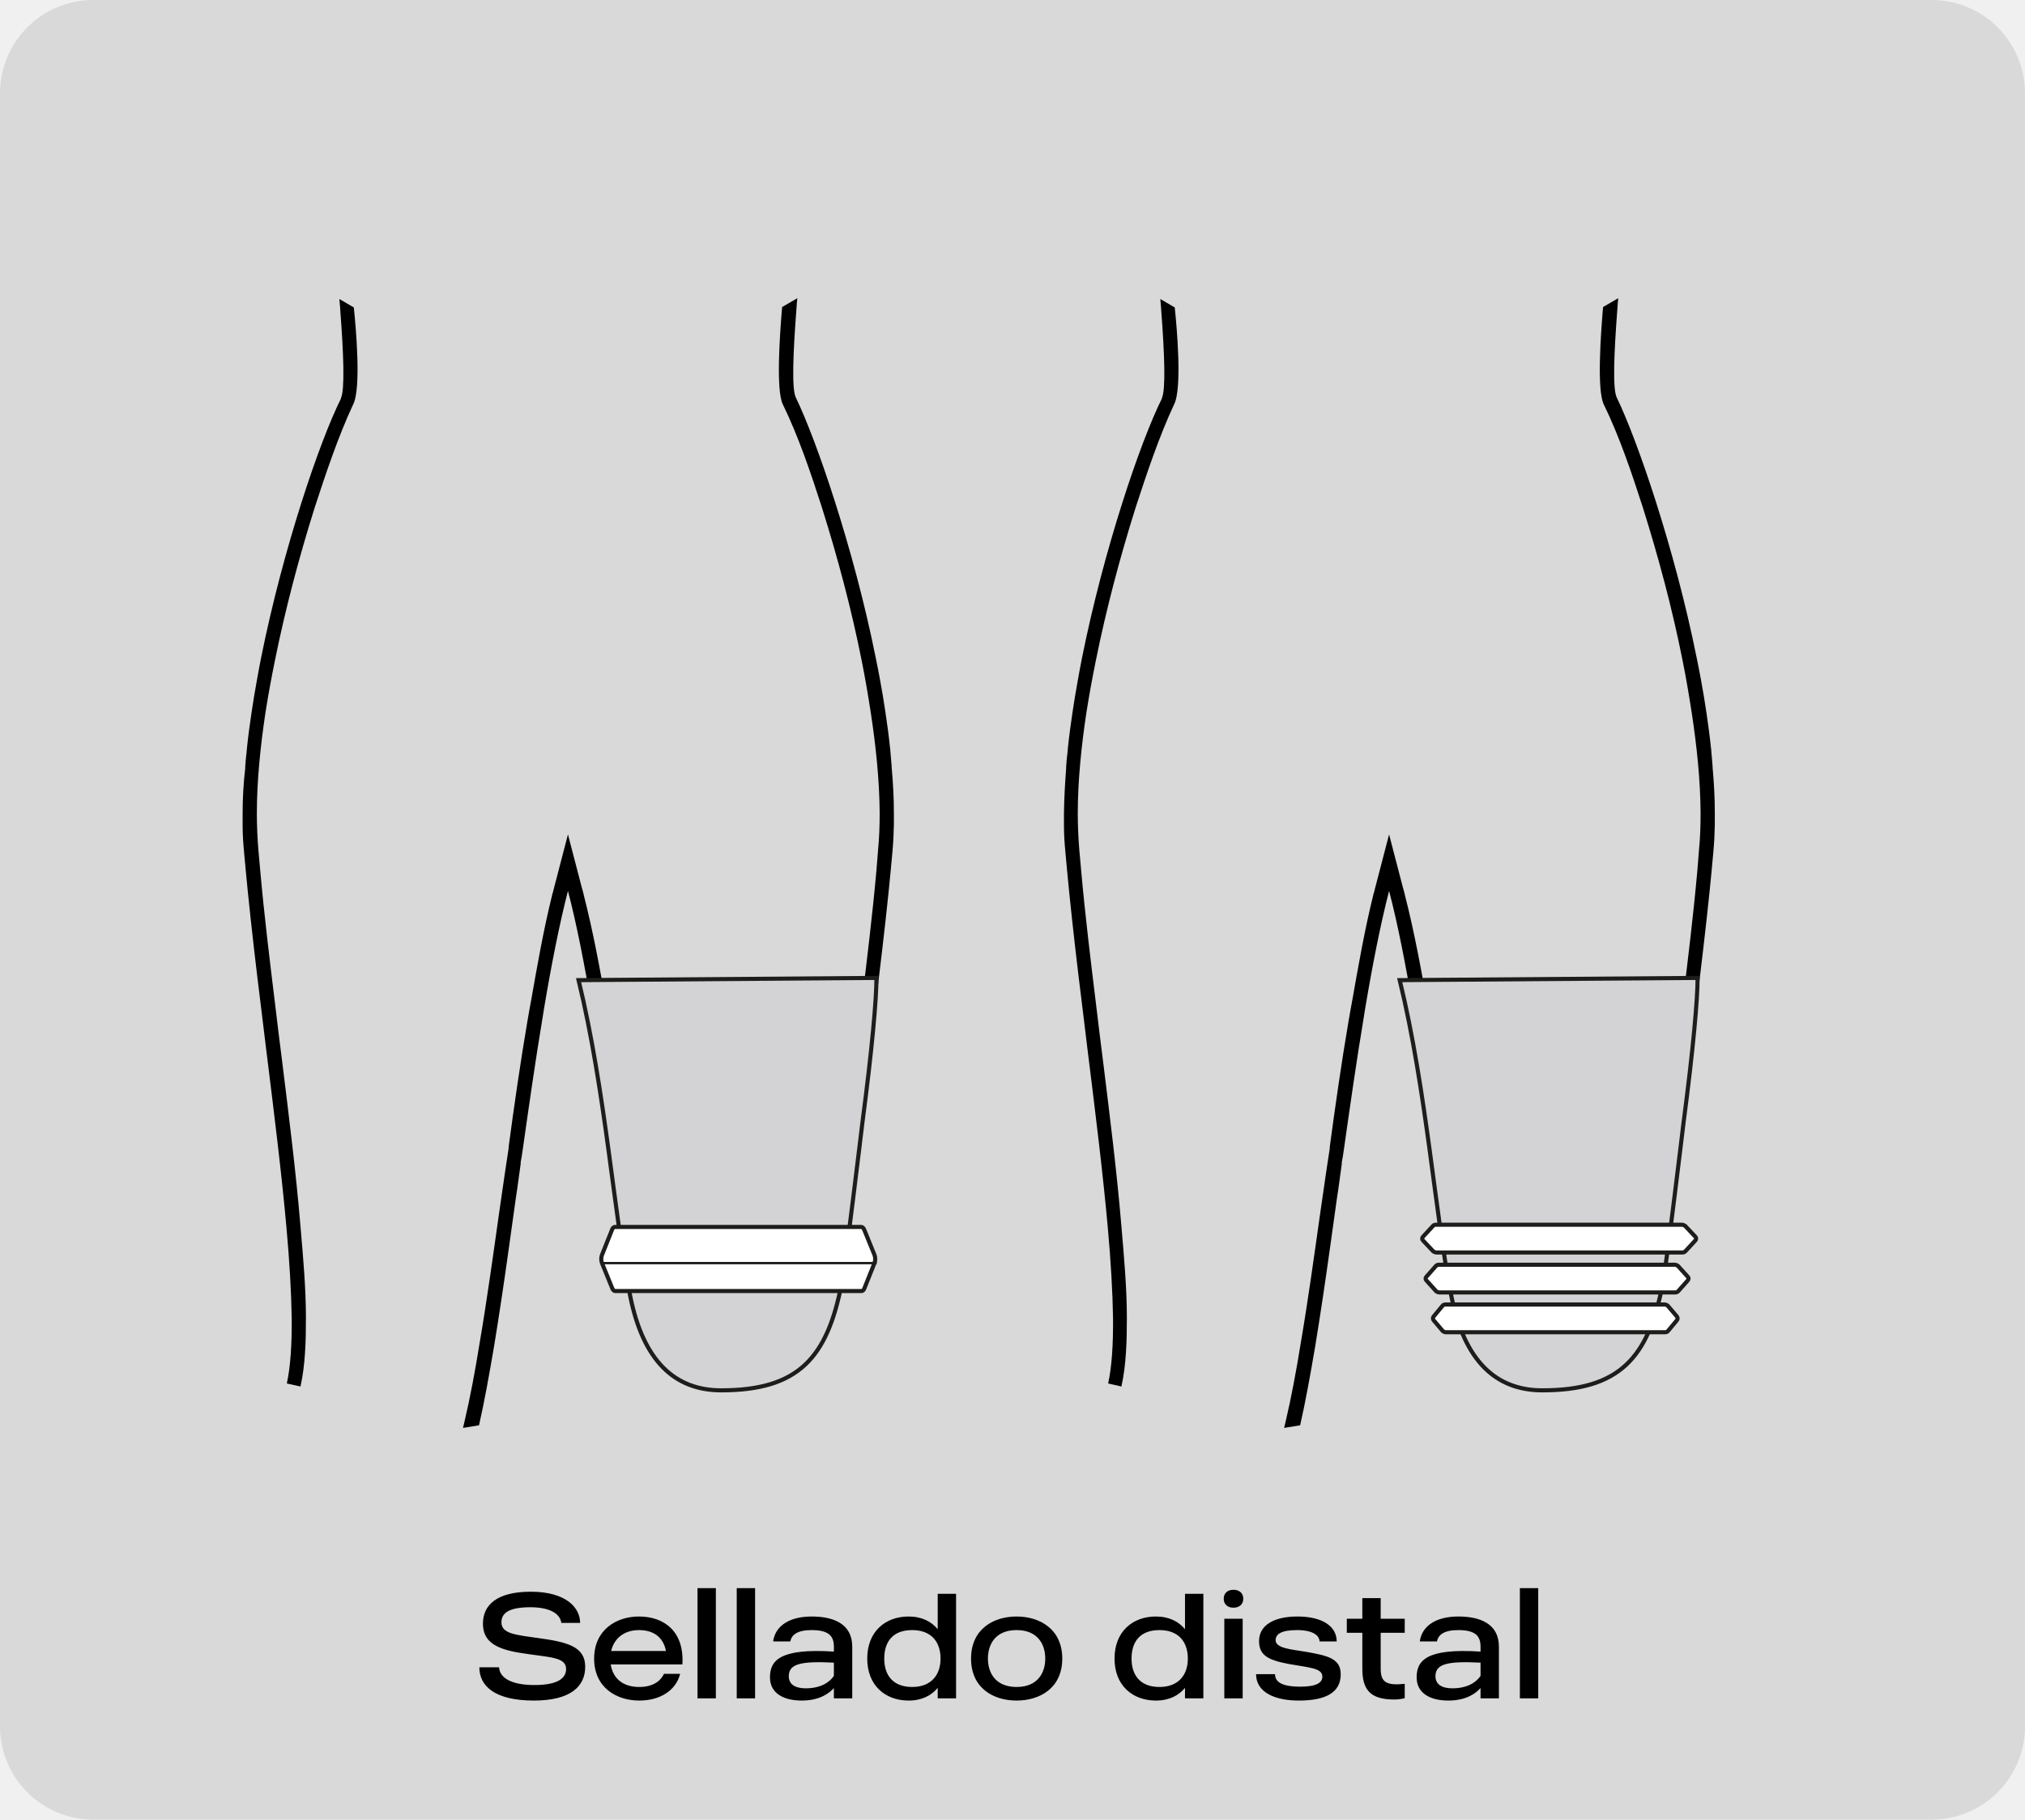
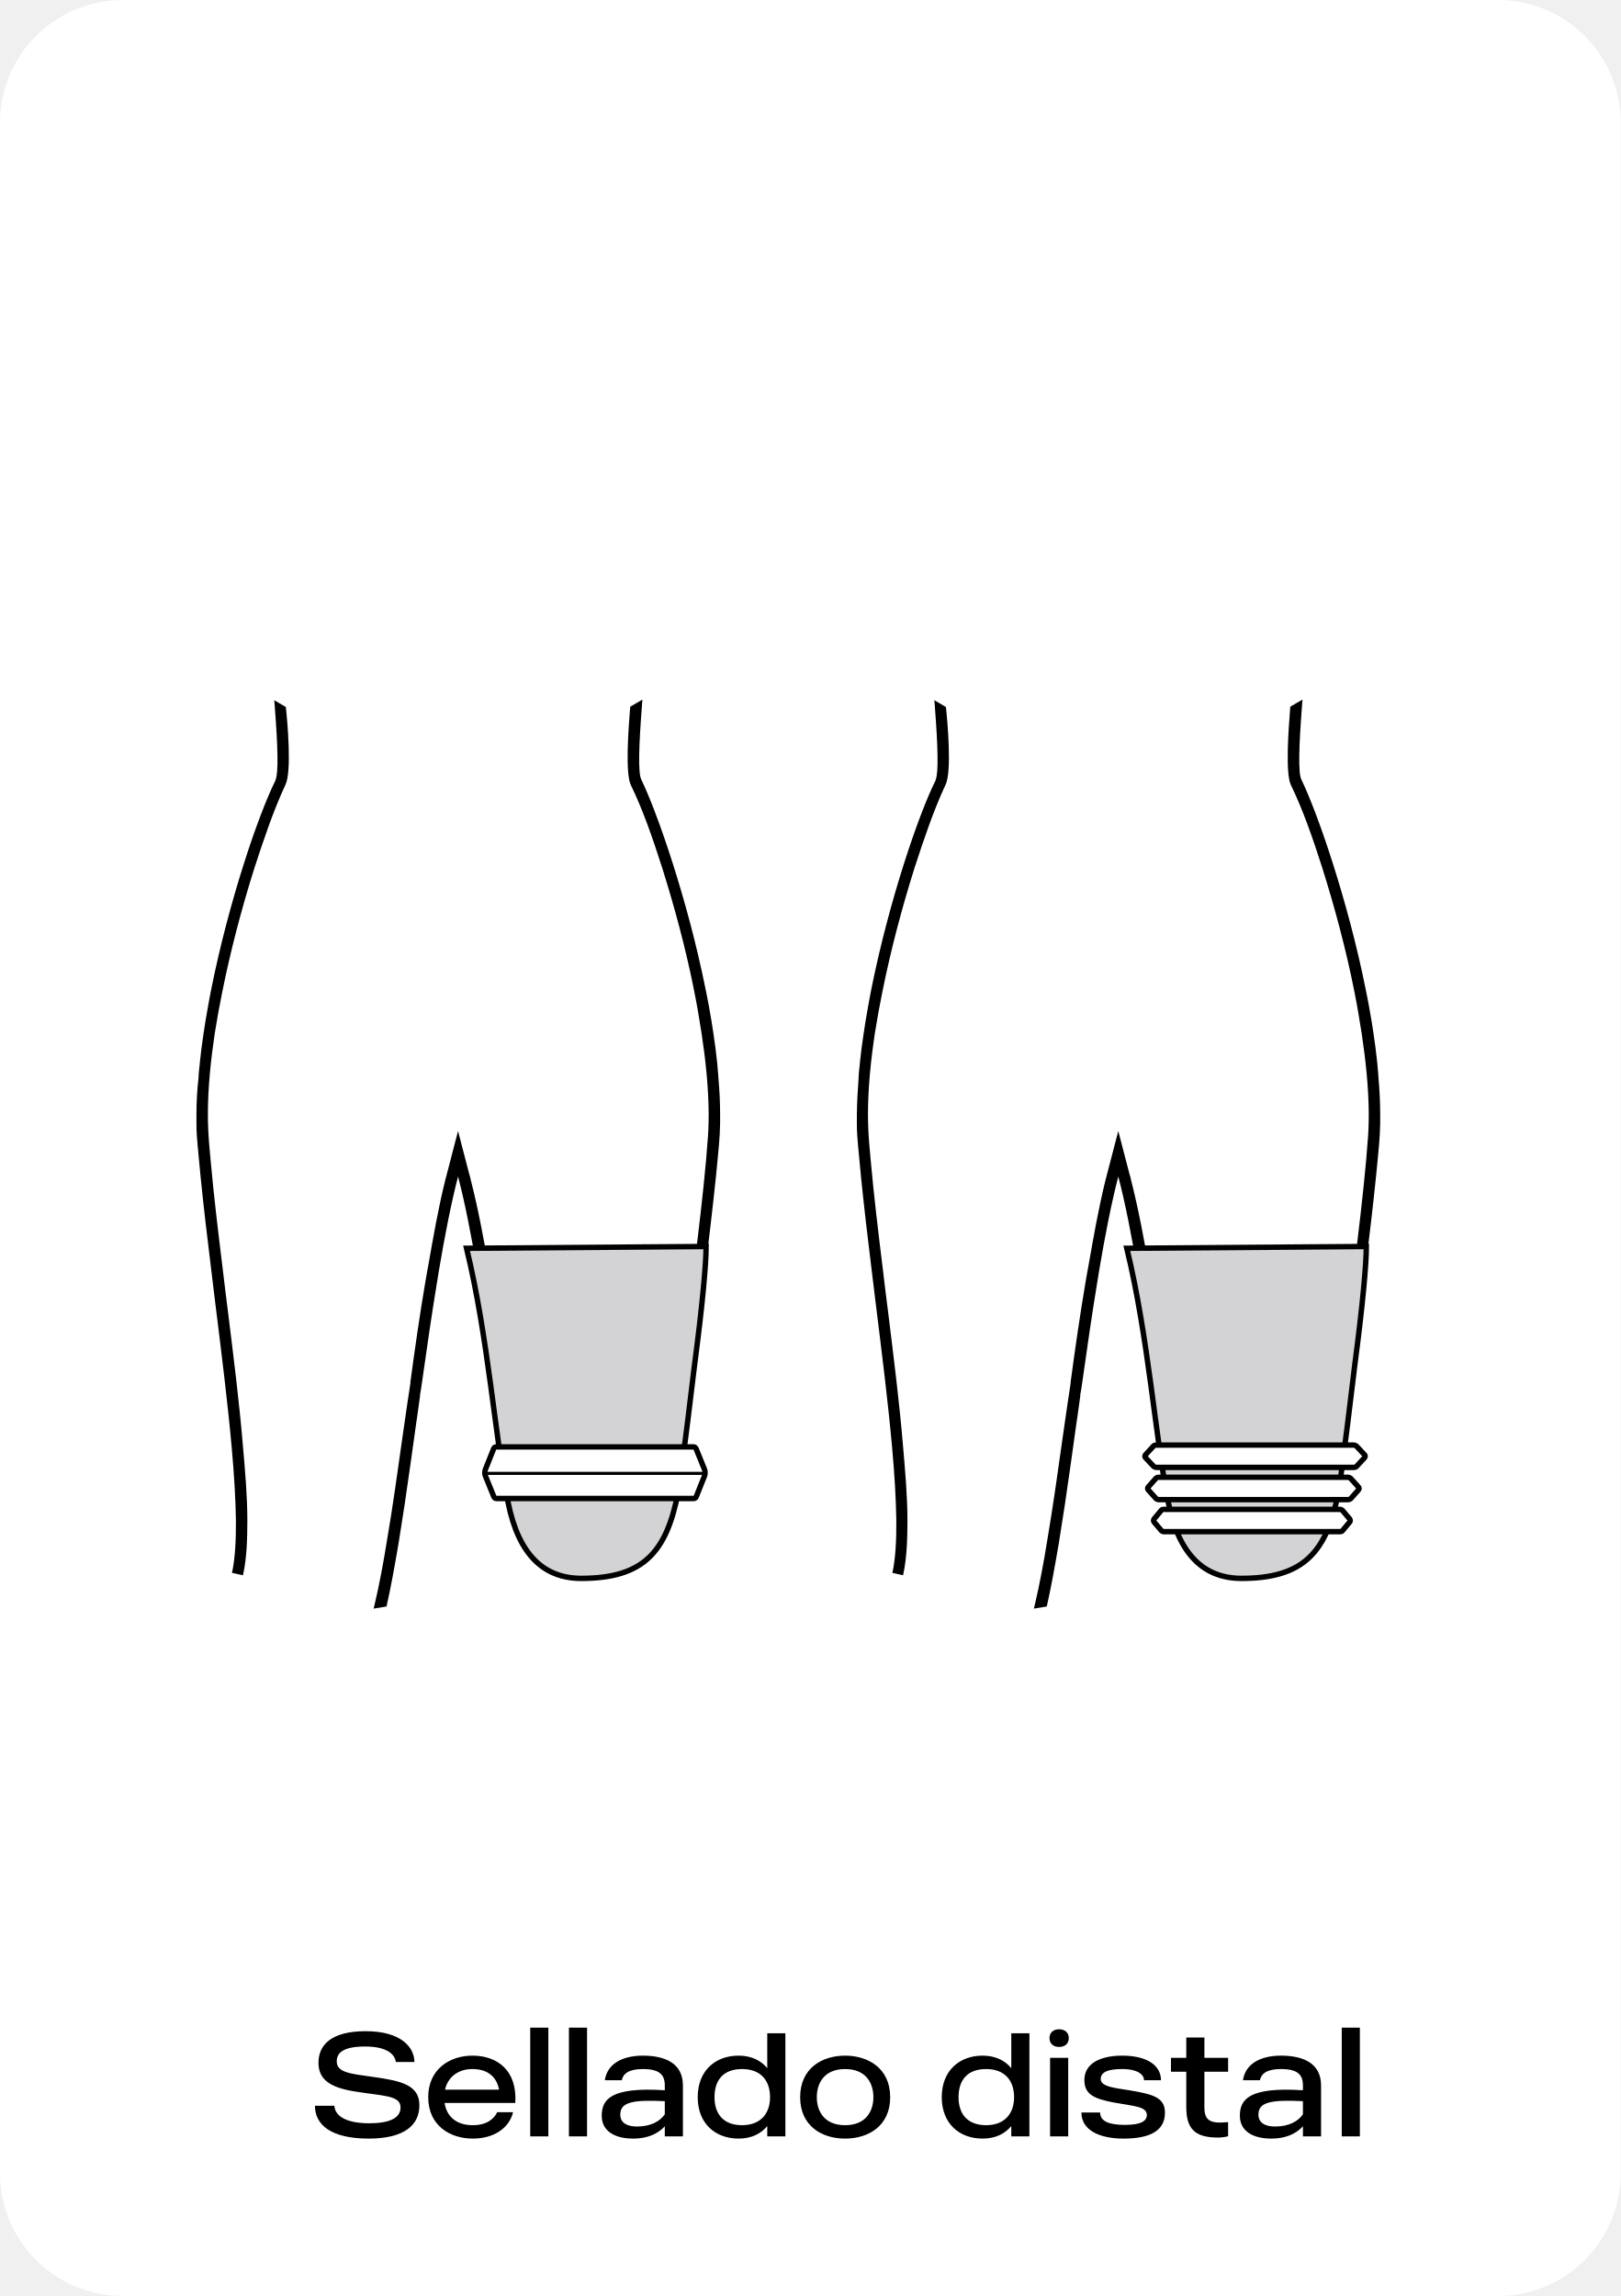
- <svg xmlns="http://www.w3.org/2000/svg" width="217" height="195" viewBox="0 0 217 195" fill="none">
-   <rect x="8.52372e-06" y="2.47442e-05" width="217" height="195" rx="10" fill="#D9D9D9" />
-   <g clip-path="url(#clip0_3841_2308)">
-     <path fill-rule="evenodd" clip-rule="evenodd" d="M51.331 152.741C51.889 150.308 52.404 147.443 52.941 144.299C53.478 141.025 54.014 137.45 54.53 133.745C54.787 131.936 55.045 130.084 55.303 128.21L55.41 127.521C55.539 126.594 55.667 125.668 55.796 124.721V124.548C55.882 124.118 55.947 123.687 56.011 123.234C56.698 118.41 57.385 113.585 58.136 109.106C58.179 108.783 58.243 108.481 58.286 108.158C59.081 103.42 59.939 99.069 60.862 95.472C61.807 99.069 62.644 103.441 63.46 108.179C63.503 108.481 63.567 108.783 63.61 109.084C64.362 113.585 65.07 118.388 65.757 123.213C65.821 123.665 65.886 124.096 65.95 124.527V124.699C66.1 125.604 66.229 126.508 66.358 127.413L66.487 128.382C66.594 129.2 66.723 129.997 66.83 130.794H68.397C68.354 130.536 68.333 130.277 68.29 130.019C68.204 129.416 68.118 128.791 68.032 128.188C67.796 126.465 67.539 124.742 67.302 123.019V122.89C66.68 118.41 66.036 113.93 65.263 109.386C65.177 108.89 65.091 108.416 65.005 107.921C64.319 103.937 63.567 99.866 62.558 95.924V95.903C62.494 95.644 62.429 95.364 62.344 95.106L60.862 89.42L59.381 95.106C59.317 95.364 59.252 95.644 59.166 95.903V95.924C58.243 99.629 57.578 103.463 56.913 107.232C56.87 107.469 56.827 107.684 56.784 107.921C56.698 108.416 56.612 108.89 56.526 109.386C55.753 113.93 55.109 118.41 54.508 122.89V123.041C54.229 124.828 53.972 126.616 53.714 128.404C53.628 128.942 53.564 129.48 53.478 130.04C52.812 134.736 52.168 139.431 51.374 144.062C50.923 146.862 50.408 149.662 49.764 152.397C49.721 152.612 49.657 152.806 49.614 153.021" fill="black" />
-     <path fill-rule="evenodd" clip-rule="evenodd" d="M83.81 32.905C83.81 33.056 83.789 33.228 83.767 33.443C83.574 35.898 83.145 41.735 83.875 43.307C85.571 46.775 86.902 50.738 88.061 54.335C89.757 59.719 91.238 65.255 92.333 70.768C92.698 72.578 93.02 74.473 93.32 76.411C93.857 79.944 94.243 83.605 94.265 87.116C94.265 88.472 94.222 89.808 94.093 91.1C94.029 91.832 93.986 92.543 93.921 93.254C93.492 98.057 92.912 102.795 92.333 107.534C92.075 109.709 91.796 111.906 91.517 114.081C90.809 119.638 90.122 125.216 89.585 130.773H91.174C91.689 125.195 92.462 118.906 93.256 112.487C93.449 110.894 93.642 109.3 93.835 107.706C94.329 103.592 94.823 99.478 95.231 95.515C95.381 94.072 95.51 92.629 95.639 91.229C95.725 90.303 95.767 89.377 95.789 88.408C95.789 87.977 95.789 87.546 95.789 87.094C95.789 85.543 95.703 83.906 95.553 82.248V82.14C95.51 81.731 95.488 81.3 95.445 80.87C95.445 80.719 95.403 80.547 95.403 80.396C95.403 80.331 95.403 80.245 95.381 80.18C95.252 78.91 95.081 77.639 94.887 76.347C94.716 75.184 94.522 74.021 94.308 72.858C94.157 72.061 94.007 71.242 93.835 70.445C92.655 64.566 91.066 58.772 89.499 53.84C87.932 48.907 86.386 44.88 85.27 42.575C84.841 41.649 84.97 38.009 85.356 32.991C85.377 32.646 85.399 32.302 85.442 31.957M32.204 148.585V148.563C32.719 146.28 32.784 143.631 32.784 141.262C32.784 138.031 32.483 134.714 32.204 131.462C31.71 125.539 30.959 119.616 30.229 113.693C29.971 111.669 29.714 109.623 29.478 107.598C28.898 102.86 28.318 98.121 27.889 93.319C27.825 92.608 27.76 91.876 27.696 91.165C27.589 89.873 27.524 88.537 27.524 87.18C27.524 83.648 27.911 79.944 28.447 76.368C28.748 74.473 29.091 72.599 29.456 70.811C30.573 65.276 32.032 59.763 33.728 54.378C34.909 50.76 36.24 46.775 37.85 43.329C38.73 41.606 38.129 34.929 37.914 32.948L36.368 32.043C36.39 32.388 36.433 32.732 36.454 33.056V33.12C36.841 38.117 36.948 41.735 36.54 42.661V42.705C35.381 45.031 33.835 49.037 32.29 53.904C30.723 58.836 29.156 64.63 27.975 70.51C27.825 71.328 27.653 72.125 27.524 72.922C27.309 74.085 27.116 75.27 26.945 76.433C26.751 77.725 26.58 79.017 26.451 80.288C26.451 80.374 26.451 80.439 26.429 80.525C26.429 80.654 26.408 80.805 26.386 80.934C26.343 81.344 26.3 81.753 26.279 82.162V82.248V82.313C26.086 83.971 26 85.587 26 87.159C26 87.611 26 88.042 26 88.472C26 89.442 26.064 90.368 26.15 91.272C26.279 92.694 26.408 94.115 26.558 95.58C26.966 99.565 27.438 103.678 27.953 107.771C28.147 109.364 28.34 110.937 28.533 112.53C29.37 119.25 30.186 125.819 30.701 131.591C31.023 135.167 31.216 138.441 31.259 141.262C31.281 144.083 31.131 146.453 30.744 148.219V148.262" fill="black" />
-     <path d="M62 105.036C64.898 116.946 65.8 130.3 67.538 138.915C68.934 145.85 72.304 148.995 77.284 148.995C85.528 148.995 88.64 145.549 90.186 137.58C90.615 135.383 92.397 120.457 92.397 120.457C93.471 112.294 93.921 107.039 93.921 104.799L62 105.036Z" fill="#D3D3D5" stroke="#1D1D1B" stroke-width="0.44" stroke-miterlimit="10" />
-     <path d="M92.29 131.484H65.907C65.778 131.484 65.649 131.592 65.585 131.786L64.512 134.478C64.404 134.737 64.404 135.103 64.512 135.361L65.606 138.053C65.692 138.247 65.8 138.355 65.928 138.355H92.311C92.44 138.355 92.569 138.247 92.633 138.053L93.707 135.361C93.814 135.103 93.814 134.737 93.707 134.478L92.612 131.786C92.526 131.592 92.419 131.484 92.29 131.484Z" fill="white" stroke="#1D1D1B" stroke-width="0.44" stroke-miterlimit="10" />
-     <path d="M64.512 135.361H93.943" stroke="#1D1D1B" stroke-width="0.25" stroke-miterlimit="10" />
-     <path fill-rule="evenodd" clip-rule="evenodd" d="M139.324 152.741C139.882 150.308 140.397 147.443 140.934 144.299C141.47 141.025 142.007 137.449 142.522 133.745C142.78 131.936 143.038 130.084 143.295 128.21L143.403 127.521C143.531 126.594 143.66 125.668 143.789 124.721V124.548C143.875 124.118 143.939 123.687 144.004 123.234C144.691 118.41 145.377 113.585 146.129 109.106C146.172 108.783 146.236 108.481 146.279 108.158C147.073 103.42 147.932 99.069 148.855 95.472C149.8 99.069 150.637 103.441 151.453 108.179C151.496 108.481 151.56 108.783 151.603 109.084C152.354 113.585 153.063 118.388 153.75 123.213C153.814 123.665 153.878 124.096 153.943 124.527V124.699C154.093 125.604 154.222 126.508 154.351 127.413L154.479 128.382C154.587 129.2 154.716 129.997 154.823 130.794H156.39C156.347 130.536 156.326 130.277 156.283 130.019C156.197 129.416 156.111 128.791 156.025 128.188C155.789 126.465 155.531 124.742 155.295 123.019V122.89C154.673 118.41 154.029 113.93 153.256 109.386C153.17 108.89 153.084 108.416 152.998 107.921C152.311 103.937 151.56 99.866 150.551 95.924V95.903C150.487 95.644 150.422 95.364 150.336 95.106L148.855 89.42L147.374 95.106C147.309 95.364 147.245 95.644 147.159 95.903V95.924C146.236 99.629 145.571 103.463 144.905 107.232C144.862 107.469 144.819 107.684 144.776 107.921C144.691 108.416 144.605 108.89 144.519 109.386C143.746 113.93 143.102 118.41 142.501 122.89V123.041C142.222 124.828 141.964 126.616 141.707 128.404C141.621 128.942 141.556 129.48 141.47 130.04C140.805 134.736 140.161 139.431 139.367 144.062C138.916 146.862 138.401 149.661 137.757 152.397C137.714 152.612 137.649 152.806 137.606 153.021" fill="black" />
-     <path fill-rule="evenodd" clip-rule="evenodd" d="M171.782 32.905C171.782 33.056 171.76 33.228 171.739 33.443C171.545 35.898 171.116 41.735 171.846 43.307C173.542 46.775 174.873 50.738 176.032 54.335C177.728 59.719 179.209 65.255 180.304 70.768C180.669 72.578 180.991 74.473 181.291 76.411C181.828 79.944 182.215 83.605 182.236 87.116C182.236 88.472 182.193 89.808 182.064 91.1C182 91.832 181.957 92.543 181.893 93.254C181.463 98.057 180.884 102.795 180.304 107.534C180.046 109.709 179.767 111.906 179.488 114.081C178.78 119.638 178.093 125.216 177.556 130.773H179.145C179.66 125.195 180.433 118.906 181.227 112.487C181.42 110.894 181.613 109.3 181.807 107.706C182.3 103.592 182.794 99.478 183.202 95.515C183.352 94.072 183.481 92.629 183.61 91.229C183.696 90.303 183.739 89.377 183.76 88.408C183.76 87.977 183.76 87.546 183.76 87.094C183.76 85.543 183.674 83.906 183.524 82.248V82.14C183.481 81.731 183.46 81.3 183.417 80.87C183.417 80.719 183.374 80.547 183.374 80.396C183.374 80.331 183.374 80.245 183.352 80.18C183.223 78.91 183.052 77.639 182.859 76.347C182.687 75.184 182.494 74.021 182.279 72.858C182.129 72.061 181.978 71.242 181.807 70.445C180.626 64.566 179.037 58.772 177.47 53.84C175.903 48.907 174.358 44.88 173.241 42.575C172.812 41.649 172.941 38.009 173.327 32.991C173.349 32.646 173.37 32.302 173.413 31.957M120.175 148.585V148.563C120.69 146.28 120.755 143.631 120.755 141.262C120.755 138.031 120.454 134.714 120.175 131.462C119.681 125.539 118.93 119.616 118.2 113.693C117.943 111.669 117.685 109.623 117.449 107.598C116.869 102.86 116.29 98.121 115.86 93.319C115.796 92.608 115.732 91.876 115.667 91.165C115.56 89.873 115.495 88.537 115.495 87.18C115.495 83.648 115.882 79.944 116.418 76.368C116.719 74.473 117.062 72.599 117.427 70.811C118.544 65.276 120.003 59.763 121.699 54.378C122.88 50.76 124.211 46.775 125.821 43.329C126.701 41.606 126.1 34.929 125.885 32.948L124.34 32.043C124.361 32.388 124.404 32.732 124.426 33.056V33.12C124.812 38.117 124.919 41.735 124.511 42.661V42.705C123.352 45.031 121.807 49.037 120.261 53.904C118.694 58.836 117.127 64.63 115.946 70.51C115.796 71.328 115.624 72.125 115.495 72.922C115.281 74.085 115.088 75.27 114.916 76.433C114.723 77.725 114.551 79.017 114.422 80.288C114.422 80.374 114.422 80.439 114.401 80.525C114.401 80.654 114.379 80.805 114.358 80.934C114.315 81.344 114.272 81.753 114.25 82.162V82.248V82.313C114.122 83.971 114.036 85.608 114.014 87.159C114.014 87.611 114.014 88.042 114.014 88.472C114.014 89.442 114.079 90.368 114.164 91.272C114.293 92.694 114.422 94.115 114.572 95.58C114.98 99.565 115.452 103.678 115.968 107.771C116.161 109.364 116.354 110.937 116.547 112.53C117.384 119.25 118.2 125.819 118.715 131.591C119.037 135.167 119.231 138.441 119.274 141.262C119.295 144.083 119.145 146.453 118.758 148.219V148.262" fill="black" />
-     <path d="M149.994 105.036C152.892 116.946 153.793 130.3 155.532 138.915C156.927 145.85 160.298 148.995 165.278 148.995C173.521 148.995 176.634 145.549 178.18 137.58C178.609 135.383 180.391 120.457 180.391 120.457C181.464 112.294 181.915 107.039 181.915 104.799L149.994 105.036Z" fill="#D3D3D5" stroke="#1D1D1B" stroke-width="0.44" stroke-miterlimit="10" />
-     <path d="M179.489 135.533H154.201C154.072 135.533 153.965 135.576 153.879 135.662L152.849 136.825C152.741 136.933 152.741 137.105 152.849 137.213L153.9 138.376C153.9 138.376 154.094 138.505 154.222 138.505H179.51C179.639 138.505 179.747 138.462 179.832 138.376L180.863 137.213C180.97 137.105 180.97 136.933 180.863 136.825L179.811 135.662C179.811 135.662 179.618 135.533 179.489 135.533Z" fill="white" stroke="#1D1D1B" stroke-width="0.44" stroke-miterlimit="10" />
-     <path d="M180.262 131.248H153.879C153.75 131.248 153.622 131.291 153.557 131.377L152.484 132.54C152.376 132.648 152.376 132.82 152.484 132.928L153.579 134.091C153.579 134.091 153.772 134.22 153.901 134.22H180.283C180.412 134.22 180.541 134.177 180.605 134.091L181.679 132.928C181.786 132.82 181.786 132.648 181.679 132.54L180.584 131.377C180.584 131.377 180.391 131.248 180.262 131.248Z" fill="white" stroke="#1D1D1B" stroke-width="0.44" stroke-miterlimit="10" />
-     <path d="M178.416 139.797H154.888C154.781 139.797 154.652 139.84 154.588 139.926L153.622 141.089C153.536 141.197 153.536 141.369 153.622 141.477L154.609 142.64C154.609 142.64 154.781 142.769 154.91 142.769H178.437C178.545 142.769 178.673 142.726 178.738 142.64L179.704 141.477C179.79 141.369 179.79 141.197 179.704 141.089L178.716 139.926C178.716 139.926 178.545 139.797 178.416 139.797Z" fill="white" stroke="#1D1D1B" stroke-width="0.44" stroke-miterlimit="10" />
+ <svg xmlns="http://www.w3.org/2000/svg" width="132" height="187" viewBox="0 0 132 187" fill="none">
+   <rect width="132" height="187" rx="10" fill="white" />
+   <path d="M30.354 169.152C32.73 169.476 34.158 169.836 34.158 171.468C34.158 173.052 32.97 174.18 30.03 174.18C26.898 174.18 25.65 173.016 25.65 171.504H27.234C27.282 172.38 28.266 172.932 30.078 172.932C31.638 172.932 32.622 172.548 32.622 171.648C32.622 170.64 31.23 170.724 28.89 170.34C26.874 170.016 25.938 169.368 25.938 168C25.938 166.536 27.006 165.432 29.778 165.432C32.658 165.432 33.75 166.74 33.75 167.94H32.238C32.166 167.328 31.53 166.68 29.742 166.68C27.87 166.68 27.426 167.244 27.426 167.892C27.426 168.804 28.554 168.9 30.354 169.152ZM38.476 167.424C40.504 167.424 42.136 168.624 41.968 171.276H36.208C36.376 172.368 37.156 173.088 38.5 173.088C39.748 173.088 40.276 172.488 40.492 172.032H41.788C41.464 173.34 40.216 174.18 38.5 174.18C36.676 174.18 34.876 173.136 34.876 170.808C34.876 168.516 36.64 167.424 38.476 167.424ZM36.244 170.196H40.648C40.456 169.188 39.76 168.516 38.476 168.516C37.288 168.516 36.472 169.188 36.244 170.196ZM43.184 165.144H44.66V174H43.184V165.144ZM46.336 165.144H47.812V174H46.336V165.144ZM52.356 167.424C54.12 167.424 55.62 168.012 55.62 169.848V174H54.144V173.172C53.832 173.532 53.064 174.18 51.564 174.18C50.028 174.18 49.008 173.544 49.008 172.32C49.008 171 49.728 169.956 54.144 170.244V169.848C54.144 168.96 53.688 168.516 52.356 168.516C51.216 168.516 50.748 168.888 50.64 169.428H49.26C49.452 168.084 50.7 167.424 52.356 167.424ZM54.144 172.2V171.132C51.48 171 50.52 171.228 50.52 172.224C50.52 172.872 51.024 173.196 51.876 173.196C53.004 173.196 53.748 172.776 54.144 172.2ZM62.489 165.6H63.965V174H62.489V173.16C61.985 173.772 61.217 174.18 60.149 174.18C58.277 174.18 56.825 172.968 56.825 170.808C56.825 168.636 58.277 167.424 60.149 167.424C61.217 167.424 61.985 167.832 62.489 168.444V165.6ZM60.437 173.088C61.961 173.088 62.717 172.128 62.717 170.808C62.717 169.476 61.985 168.516 60.437 168.516C58.877 168.516 58.193 169.452 58.193 170.808C58.193 172.152 58.901 173.088 60.437 173.088ZM68.829 167.424C70.701 167.424 72.501 168.444 72.501 170.808C72.501 173.172 70.701 174.18 68.829 174.18C66.957 174.18 65.169 173.172 65.169 170.808C65.169 168.444 66.957 167.424 68.829 167.424ZM68.829 173.088C70.545 173.088 71.133 171.924 71.133 170.808C71.133 169.68 70.545 168.516 68.829 168.516C67.113 168.516 66.525 169.68 66.525 170.808C66.525 171.924 67.113 173.088 68.829 173.088ZM82.364 165.6H83.84V174H82.364V173.16C81.86 173.772 81.092 174.18 80.024 174.18C78.152 174.18 76.7 172.968 76.7 170.808C76.7 168.636 78.152 167.424 80.024 167.424C81.092 167.424 81.86 167.832 82.364 168.444V165.6ZM80.312 173.088C81.836 173.088 82.592 172.128 82.592 170.808C82.592 169.476 81.86 168.516 80.312 168.516C78.752 168.516 78.068 169.452 78.068 170.808C78.068 172.152 78.776 173.088 80.312 173.088ZM85.524 174V167.604H87V174H85.524ZM86.256 166.716C85.8 166.716 85.476 166.452 85.476 165.996C85.476 165.54 85.8 165.276 86.256 165.276C86.724 165.276 87.048 165.54 87.048 165.996C87.048 166.452 86.724 166.716 86.256 166.716ZM92.048 170.256C93.86 170.568 94.88 170.808 94.88 172.068C94.88 173.556 93.644 174.18 91.508 174.18C89.564 174.18 88.076 173.508 88.076 172.056H89.6C89.6 172.752 90.284 173.064 91.628 173.064C92.936 173.064 93.404 172.74 93.404 172.26C93.404 171.552 92.336 171.54 90.704 171.24C89.048 170.928 88.316 170.544 88.316 169.404C88.316 168.12 89.516 167.424 91.4 167.424C93.452 167.424 94.556 168.24 94.556 169.428H93.176C93.176 169.02 92.744 168.516 91.376 168.516C90.092 168.516 89.648 168.84 89.648 169.332C89.648 169.98 90.908 170.064 92.048 170.256ZM100.024 168.732H98.092V171.612C98.092 172.692 98.524 172.992 100.024 172.836V173.988C99.808 174.048 99.484 174.096 99.184 174.096C97.24 174.096 96.616 173.304 96.616 171.612V168.732H95.368V167.604H96.616V165.948H98.092V167.604H100.024V168.732ZM104.329 167.424C106.093 167.424 107.593 168.012 107.593 169.848V174H106.117V173.172C105.805 173.532 105.037 174.18 103.537 174.18C102.001 174.18 100.981 173.544 100.981 172.32C100.981 171 101.701 169.956 106.117 170.244V169.848C106.117 168.96 105.661 168.516 104.329 168.516C103.189 168.516 102.721 168.888 102.613 169.428H101.233C101.425 168.084 102.673 167.424 104.329 167.424ZM106.117 172.2V171.132C103.453 171 102.493 171.228 102.493 172.224C102.493 172.872 102.997 173.196 103.849 173.196C104.977 173.196 105.721 172.776 106.117 172.2ZM109.278 165.144H110.754V174H109.278V165.144Z" fill="black" />
+   <g clip-path="url(#clip0_9399_4523)">
+     <rect width="110" height="74" transform="translate(16 57)" fill="white" />
+     <path fill-rule="evenodd" clip-rule="evenodd" d="M31.48 130.843C31.821 129.354 32.136 127.602 32.464 125.679C32.792 123.677 33.12 121.491 33.435 119.225C33.592 118.119 33.75 116.986 33.907 115.84L33.973 115.418C34.051 114.852 34.13 114.286 34.209 113.706V113.601C34.261 113.337 34.301 113.074 34.34 112.797C34.76 109.847 35.18 106.896 35.639 104.156C35.665 103.959 35.704 103.774 35.731 103.577C36.216 100.679 36.741 98.018 37.305 95.819C37.882 98.018 38.394 100.692 38.892 103.59C38.918 103.774 38.958 103.959 38.984 104.143C39.443 106.896 39.876 109.833 40.296 112.784C40.335 113.061 40.375 113.324 40.414 113.587V113.693C40.506 114.246 40.584 114.799 40.663 115.353L40.742 115.945C40.807 116.446 40.886 116.933 40.952 117.42H41.91C41.883 117.262 41.87 117.104 41.844 116.946C41.791 116.577 41.739 116.196 41.687 115.827C41.542 114.773 41.385 113.719 41.24 112.665V112.586C40.86 109.847 40.466 107.107 39.994 104.328C39.942 104.025 39.889 103.735 39.837 103.432C39.417 100.995 38.958 98.506 38.341 96.095V96.082C38.302 95.924 38.263 95.753 38.21 95.595L37.305 92.117L36.4 95.595C36.36 95.753 36.321 95.924 36.269 96.082V96.095C35.704 98.361 35.298 100.705 34.891 103.01C34.865 103.155 34.839 103.287 34.812 103.432C34.76 103.735 34.707 104.025 34.655 104.328C34.183 107.107 33.789 109.847 33.422 112.586V112.679C33.251 113.772 33.094 114.865 32.936 115.958C32.884 116.288 32.844 116.617 32.792 116.959C32.385 119.831 31.992 122.702 31.506 125.534C31.231 127.247 30.916 128.959 30.523 130.632C30.496 130.764 30.457 130.882 30.431 131.014" fill="black" />
+     <path fill-rule="evenodd" clip-rule="evenodd" d="M51.329 57.556C51.329 57.648 51.315 57.754 51.302 57.885C51.184 59.387 50.922 62.957 51.368 63.918C52.404 66.039 53.218 68.463 53.926 70.662C54.962 73.955 55.868 77.34 56.537 80.712C56.76 81.819 56.956 82.978 57.14 84.163C57.468 86.324 57.704 88.563 57.717 90.71C57.717 91.54 57.691 92.356 57.612 93.147C57.573 93.595 57.547 94.029 57.508 94.464C57.245 97.401 56.891 100.299 56.537 103.197C56.379 104.527 56.209 105.871 56.038 107.201C55.605 110.6 55.185 114.011 54.858 117.409H55.828C56.143 113.998 56.615 110.152 57.101 106.226C57.219 105.252 57.337 104.277 57.455 103.302C57.757 100.786 58.058 98.271 58.308 95.847C58.4 94.965 58.478 94.082 58.557 93.226C58.609 92.659 58.636 92.093 58.649 91.5C58.649 91.237 58.649 90.973 58.649 90.697C58.649 89.748 58.596 88.747 58.505 87.733V87.667C58.478 87.417 58.465 87.153 58.439 86.89C58.439 86.798 58.413 86.692 58.413 86.6C58.413 86.561 58.413 86.508 58.4 86.469C58.321 85.691 58.216 84.914 58.098 84.124C57.993 83.413 57.875 82.701 57.744 81.99C57.652 81.503 57.56 81.002 57.455 80.515C56.733 76.919 55.763 73.376 54.805 70.359C53.847 67.343 52.903 64.88 52.221 63.47C51.958 62.904 52.037 60.678 52.273 57.609C52.286 57.398 52.299 57.187 52.326 56.977M19.791 128.303V128.289C20.106 126.893 20.145 125.273 20.145 123.824C20.145 121.848 19.962 119.82 19.791 117.831C19.49 114.209 19.03 110.586 18.584 106.964C18.427 105.726 18.27 104.475 18.125 103.236C17.771 100.339 17.417 97.441 17.154 94.503C17.115 94.069 17.076 93.621 17.036 93.186C16.971 92.396 16.931 91.579 16.931 90.749C16.931 88.589 17.168 86.324 17.495 84.137C17.679 82.978 17.889 81.832 18.112 80.739C18.794 77.354 19.686 73.981 20.723 70.689C21.444 68.476 22.258 66.039 23.241 63.931C23.779 62.878 23.412 58.794 23.281 57.583L22.336 57.029C22.349 57.24 22.376 57.451 22.389 57.648V57.688C22.625 60.744 22.691 62.957 22.441 63.523V63.549C21.733 64.972 20.788 67.422 19.844 70.399C18.886 73.415 17.928 76.958 17.207 80.554C17.115 81.055 17.01 81.542 16.931 82.03C16.8 82.741 16.682 83.465 16.577 84.177C16.459 84.967 16.354 85.757 16.276 86.534C16.276 86.587 16.276 86.627 16.262 86.679C16.262 86.758 16.249 86.85 16.236 86.93C16.21 87.18 16.184 87.43 16.171 87.68V87.733V87.773C16.052 88.787 16 89.775 16 90.736C16 91.013 16 91.276 16 91.54C16 92.132 16.039 92.699 16.092 93.252C16.171 94.121 16.249 94.991 16.341 95.886C16.59 98.323 16.879 100.839 17.194 103.342C17.312 104.317 17.43 105.278 17.548 106.253C18.06 110.362 18.558 114.38 18.873 117.91C19.07 120.097 19.188 122.099 19.214 123.824C19.227 125.55 19.135 126.999 18.899 128.079V128.105" fill="black" />
+     <path d="M38 101.668C39.771 108.952 40.322 117.119 41.385 122.388C42.237 126.629 44.297 128.552 47.34 128.552C52.378 128.552 54.28 126.445 55.225 121.571C55.487 120.228 56.576 111.099 56.576 111.099C57.232 106.107 57.508 102.893 57.508 101.523L38 101.668Z" fill="#D3D3D5" stroke="black" stroke-width="0.44" stroke-miterlimit="10" />
+     <path d="M56.51 117.844H40.387C40.309 117.844 40.23 117.91 40.191 118.028L39.535 119.675C39.469 119.833 39.469 120.057 39.535 120.215L40.204 121.861C40.256 121.98 40.322 122.046 40.4 122.046H56.523C56.602 122.046 56.681 121.98 56.72 121.861L57.376 120.215C57.441 120.057 57.441 119.833 57.376 119.675L56.707 118.028C56.654 117.91 56.589 117.844 56.51 117.844Z" fill="white" stroke="black" stroke-width="0.44" stroke-miterlimit="10" />
+     <path d="M39.535 120H57.52" stroke="black" stroke-width="0.25" stroke-miterlimit="10" />
+     <path fill-rule="evenodd" clip-rule="evenodd" d="M85.254 130.843C85.595 129.354 85.909 127.602 86.237 125.679C86.566 123.677 86.893 121.491 87.208 119.225C87.366 118.119 87.523 116.986 87.68 115.84L87.746 115.418C87.825 114.852 87.904 114.286 87.982 113.706V113.601C88.035 113.337 88.074 113.074 88.114 112.797C88.533 109.847 88.953 106.896 89.412 104.156C89.439 103.959 89.478 103.774 89.504 103.577C89.989 100.679 90.514 98.018 91.078 95.819C91.656 98.018 92.167 100.692 92.666 103.59C92.692 103.774 92.731 103.959 92.757 104.143C93.217 106.896 93.65 109.833 94.069 112.784C94.109 113.061 94.148 113.324 94.187 113.587V113.693C94.279 114.246 94.358 114.799 94.437 115.353L94.515 115.945C94.581 116.446 94.66 116.933 94.725 117.42H95.683C95.657 117.262 95.644 117.104 95.617 116.946C95.565 116.577 95.512 116.196 95.46 115.827C95.316 114.773 95.158 113.719 95.014 112.665V112.586C94.633 109.847 94.24 107.107 93.768 104.328C93.715 104.025 93.663 103.735 93.61 103.432C93.19 100.995 92.731 98.506 92.115 96.095V96.082C92.075 95.924 92.036 95.753 91.984 95.595L91.078 92.117L90.173 95.595C90.134 95.753 90.094 95.924 90.042 96.082V96.095C89.478 98.361 89.071 100.705 88.664 103.01C88.638 103.155 88.612 103.287 88.586 103.432C88.533 103.735 88.481 104.025 88.428 104.328C87.956 107.107 87.562 109.847 87.195 112.586V112.679C87.025 113.772 86.867 114.865 86.71 115.958C86.657 116.288 86.618 116.617 86.566 116.959C86.159 119.831 85.765 122.702 85.28 125.534C85.004 127.247 84.689 128.959 84.296 130.632C84.27 130.764 84.23 130.882 84.204 131.014" fill="black" />
+     <path fill-rule="evenodd" clip-rule="evenodd" d="M105.089 57.556C105.089 57.648 105.076 57.754 105.063 57.885C104.945 59.387 104.682 62.957 105.128 63.918C106.165 66.039 106.978 68.463 107.686 70.662C108.723 73.955 109.628 77.34 110.297 80.712C110.52 81.819 110.717 82.978 110.901 84.163C111.228 86.324 111.465 88.563 111.478 90.71C111.478 91.54 111.451 92.356 111.373 93.147C111.333 93.595 111.307 94.029 111.268 94.464C111.005 97.401 110.651 100.299 110.297 103.197C110.14 104.527 109.969 105.871 109.799 107.201C109.366 110.6 108.946 114.011 108.618 117.409H109.589C109.903 113.998 110.376 110.152 110.861 106.226C110.979 105.252 111.097 104.277 111.215 103.302C111.517 100.786 111.819 98.271 112.068 95.847C112.16 94.965 112.239 94.082 112.317 93.226C112.37 92.659 112.396 92.093 112.409 91.5C112.409 91.237 112.409 90.973 112.409 90.697C112.409 89.748 112.357 88.747 112.265 87.733V87.667C112.239 87.417 112.225 87.153 112.199 86.89C112.199 86.798 112.173 86.692 112.173 86.6C112.173 86.561 112.173 86.508 112.16 86.469C112.081 85.691 111.976 84.914 111.858 84.124C111.753 83.413 111.635 82.701 111.504 81.99C111.412 81.503 111.32 81.002 111.215 80.515C110.494 76.919 109.523 73.376 108.565 70.359C107.608 67.343 106.663 64.88 105.981 63.47C105.719 62.904 105.797 60.678 106.033 57.609C106.047 57.398 106.06 57.187 106.086 56.977M73.552 128.303V128.289C73.867 126.893 73.906 125.273 73.906 123.824C73.906 121.848 73.722 119.82 73.552 117.831C73.25 114.209 72.791 110.586 72.345 106.964C72.187 105.726 72.03 104.475 71.886 103.236C71.531 100.339 71.177 97.441 70.915 94.503C70.876 94.069 70.836 93.621 70.797 93.186C70.731 92.396 70.692 91.579 70.692 90.749C70.692 88.589 70.928 86.324 71.256 84.137C71.44 82.978 71.65 81.832 71.873 80.739C72.555 77.354 73.447 73.981 74.483 70.689C75.205 68.476 76.018 66.039 77.002 63.931C77.54 62.878 77.172 58.794 77.041 57.583L76.097 57.029C76.11 57.24 76.136 57.451 76.149 57.648V57.688C76.385 60.744 76.451 62.957 76.202 63.523V63.549C75.493 64.972 74.549 67.422 73.604 70.399C72.647 73.415 71.689 76.958 70.967 80.554C70.876 81.055 70.77 81.542 70.692 82.03C70.561 82.741 70.443 83.465 70.338 84.177C70.219 84.967 70.115 85.757 70.036 86.534C70.036 86.587 70.036 86.627 70.023 86.679C70.023 86.758 70.01 86.85 69.996 86.93C69.97 87.18 69.944 87.43 69.931 87.68V87.733V87.773C69.852 88.787 69.8 89.788 69.787 90.736C69.787 91.013 69.787 91.276 69.787 91.54C69.787 92.132 69.826 92.699 69.879 93.252C69.957 94.121 70.036 94.991 70.128 95.886C70.377 98.323 70.666 100.839 70.98 103.342C71.099 104.317 71.217 105.278 71.335 106.253C71.846 110.362 72.345 114.38 72.66 117.91C72.856 120.097 72.975 122.099 73.001 123.824C73.014 125.55 72.922 126.999 72.686 128.079V128.105" fill="black" />
+     <path d="M91.773 101.668C93.544 108.952 94.095 117.119 95.158 122.388C96.011 126.629 98.07 128.552 101.114 128.552C106.151 128.552 108.054 126.445 108.998 121.571C109.261 120.228 110.349 111.099 110.349 111.099C111.005 106.107 111.281 102.893 111.281 101.523L91.773 101.668Z" fill="#D3D3D5" stroke="black" stroke-width="0.44" stroke-miterlimit="10" />
+     <path d="M109.799 120.32H94.345C94.266 120.32 94.201 120.347 94.148 120.399L93.518 121.111C93.453 121.176 93.453 121.282 93.518 121.348L94.161 122.059C94.161 122.059 94.279 122.138 94.358 122.138H109.812C109.891 122.138 109.956 122.112 110.009 122.059L110.638 121.348C110.704 121.282 110.704 121.176 110.638 121.111L109.995 120.399C109.995 120.399 109.877 120.32 109.799 120.32Z" fill="white" stroke="black" stroke-width="0.44" stroke-miterlimit="10" />
+     <path d="M110.271 117.695H94.148C94.069 117.695 93.991 117.722 93.951 117.774L93.295 118.486C93.23 118.551 93.23 118.657 93.295 118.723L93.964 119.434C93.964 119.434 94.082 119.513 94.161 119.513H110.284C110.363 119.513 110.441 119.487 110.481 119.434L111.137 118.723C111.202 118.657 111.202 118.551 111.137 118.486L110.468 117.774C110.468 117.774 110.35 117.695 110.271 117.695Z" fill="white" stroke="black" stroke-width="0.44" stroke-miterlimit="10" />
+     <path d="M109.143 122.93H94.764C94.699 122.93 94.62 122.956 94.581 123.009L93.99 123.72C93.938 123.786 93.938 123.891 93.99 123.957L94.594 124.668C94.594 124.668 94.699 124.747 94.778 124.747H109.156C109.221 124.747 109.3 124.721 109.339 124.668L109.93 123.957C109.982 123.891 109.982 123.786 109.93 123.72L109.326 123.009C109.326 123.009 109.221 122.93 109.143 122.93Z" fill="white" stroke="black" stroke-width="0.44" stroke-miterlimit="10" />
  </g>
-   <path d="M57.639 175.536C60.807 175.968 62.711 176.448 62.711 178.624C62.711 180.736 61.127 182.24 57.207 182.24C53.031 182.24 51.367 180.688 51.367 178.672H53.479C53.543 179.84 54.855 180.576 57.271 180.576C59.351 180.576 60.663 180.064 60.663 178.864C60.663 177.52 58.807 177.632 55.687 177.12C52.999 176.688 51.751 175.824 51.751 174C51.751 172.048 53.175 170.576 56.871 170.576C60.711 170.576 62.167 172.32 62.167 173.92H60.151C60.055 173.104 59.207 172.24 56.823 172.24C54.327 172.24 53.735 172.992 53.735 173.856C53.735 175.072 55.239 175.2 57.639 175.536ZM68.468 173.232C71.171 173.232 73.347 174.832 73.124 178.368H65.444C65.668 179.824 66.707 180.784 68.499 180.784C70.163 180.784 70.868 179.984 71.156 179.376H72.883C72.451 181.12 70.787 182.24 68.499 182.24C66.067 182.24 63.667 180.848 63.667 177.744C63.667 174.688 66.019 173.232 68.468 173.232ZM65.492 176.928H71.364C71.108 175.584 70.18 174.688 68.468 174.688C66.883 174.688 65.796 175.584 65.492 176.928ZM74.745 170.192H76.713V182H74.745V170.192ZM78.948 170.192H80.916V182H78.948V170.192ZM86.975 173.232C89.327 173.232 91.327 174.016 91.327 176.464V182H89.359V180.896C88.943 181.376 87.919 182.24 85.919 182.24C83.871 182.24 82.511 181.392 82.511 179.76C82.511 178 83.471 176.608 89.359 176.992V176.464C89.359 175.28 88.751 174.688 86.975 174.688C85.455 174.688 84.831 175.184 84.687 175.904H82.847C83.103 174.112 84.767 173.232 86.975 173.232ZM89.359 179.6V178.176C85.807 178 84.527 178.304 84.527 179.632C84.527 180.496 85.199 180.928 86.335 180.928C87.839 180.928 88.831 180.368 89.359 179.6ZM100.485 170.8H102.453V182H100.485V180.88C99.813 181.696 98.789 182.24 97.365 182.24C94.869 182.24 92.933 180.624 92.933 177.744C92.933 174.848 94.869 173.232 97.365 173.232C98.789 173.232 99.813 173.776 100.485 174.592V170.8ZM97.749 180.784C99.781 180.784 100.789 179.504 100.789 177.744C100.789 175.968 99.813 174.688 97.749 174.688C95.669 174.688 94.757 175.936 94.757 177.744C94.757 179.536 95.701 180.784 97.749 180.784ZM108.938 173.232C111.434 173.232 113.834 174.592 113.834 177.744C113.834 180.896 111.434 182.24 108.938 182.24C106.442 182.24 104.058 180.896 104.058 177.744C104.058 174.592 106.442 173.232 108.938 173.232ZM108.938 180.784C111.226 180.784 112.01 179.232 112.01 177.744C112.01 176.24 111.226 174.688 108.938 174.688C106.65 174.688 105.866 176.24 105.866 177.744C105.866 179.232 106.65 180.784 108.938 180.784ZM126.985 170.8H128.953V182H126.985V180.88C126.313 181.696 125.289 182.24 123.865 182.24C121.369 182.24 119.433 180.624 119.433 177.744C119.433 174.848 121.369 173.232 123.865 173.232C125.289 173.232 126.313 173.776 126.985 174.592V170.8ZM124.249 180.784C126.281 180.784 127.289 179.504 127.289 177.744C127.289 175.968 126.313 174.688 124.249 174.688C122.169 174.688 121.257 175.936 121.257 177.744C121.257 179.536 122.201 180.784 124.249 180.784ZM131.198 182V173.472H133.166V182H131.198ZM132.174 172.288C131.566 172.288 131.134 171.936 131.134 171.328C131.134 170.72 131.566 170.368 132.174 170.368C132.798 170.368 133.23 170.72 133.23 171.328C133.23 171.936 132.798 172.288 132.174 172.288ZM139.897 177.008C142.313 177.424 143.673 177.744 143.673 179.424C143.673 181.408 142.025 182.24 139.177 182.24C136.585 182.24 134.601 181.344 134.601 179.408H136.633C136.633 180.336 137.545 180.752 139.337 180.752C141.081 180.752 141.705 180.32 141.705 179.68C141.705 178.736 140.281 178.72 138.105 178.32C135.897 177.904 134.921 177.392 134.921 175.872C134.921 174.16 136.521 173.232 139.033 173.232C141.769 173.232 143.241 174.32 143.241 175.904H141.401C141.401 175.36 140.825 174.688 139.001 174.688C137.289 174.688 136.697 175.12 136.697 175.776C136.697 176.64 138.377 176.752 139.897 177.008ZM150.532 174.976H147.956V178.816C147.956 180.256 148.532 180.656 150.532 180.448V181.984C150.244 182.064 149.812 182.128 149.412 182.128C146.82 182.128 145.988 181.072 145.988 178.816V174.976H144.324V173.472H145.988V171.264H147.956V173.472H150.532V174.976ZM156.272 173.232C158.624 173.232 160.624 174.016 160.624 176.464V182H158.656V180.896C158.24 181.376 157.216 182.24 155.216 182.24C153.168 182.24 151.808 181.392 151.808 179.76C151.808 178 152.768 176.608 158.656 176.992V176.464C158.656 175.28 158.048 174.688 156.272 174.688C154.752 174.688 154.128 175.184 153.984 175.904H152.144C152.4 174.112 154.064 173.232 156.272 173.232ZM158.656 179.6V178.176C155.104 178 153.824 178.304 153.824 179.632C153.824 180.496 154.496 180.928 155.632 180.928C157.136 180.928 158.128 180.368 158.656 179.6ZM162.87 170.192H164.838V182H162.87V170.192Z" fill="black" />
  <defs>
-     <clipPath id="clip0_3841_2308">
-       <rect width="180" height="121" fill="white" transform="translate(26 32)" />
+     <clipPath id="clip0_9399_4523">
+       <rect width="110" height="74" fill="white" transform="translate(16 57)" />
    </clipPath>
  </defs>
</svg>
